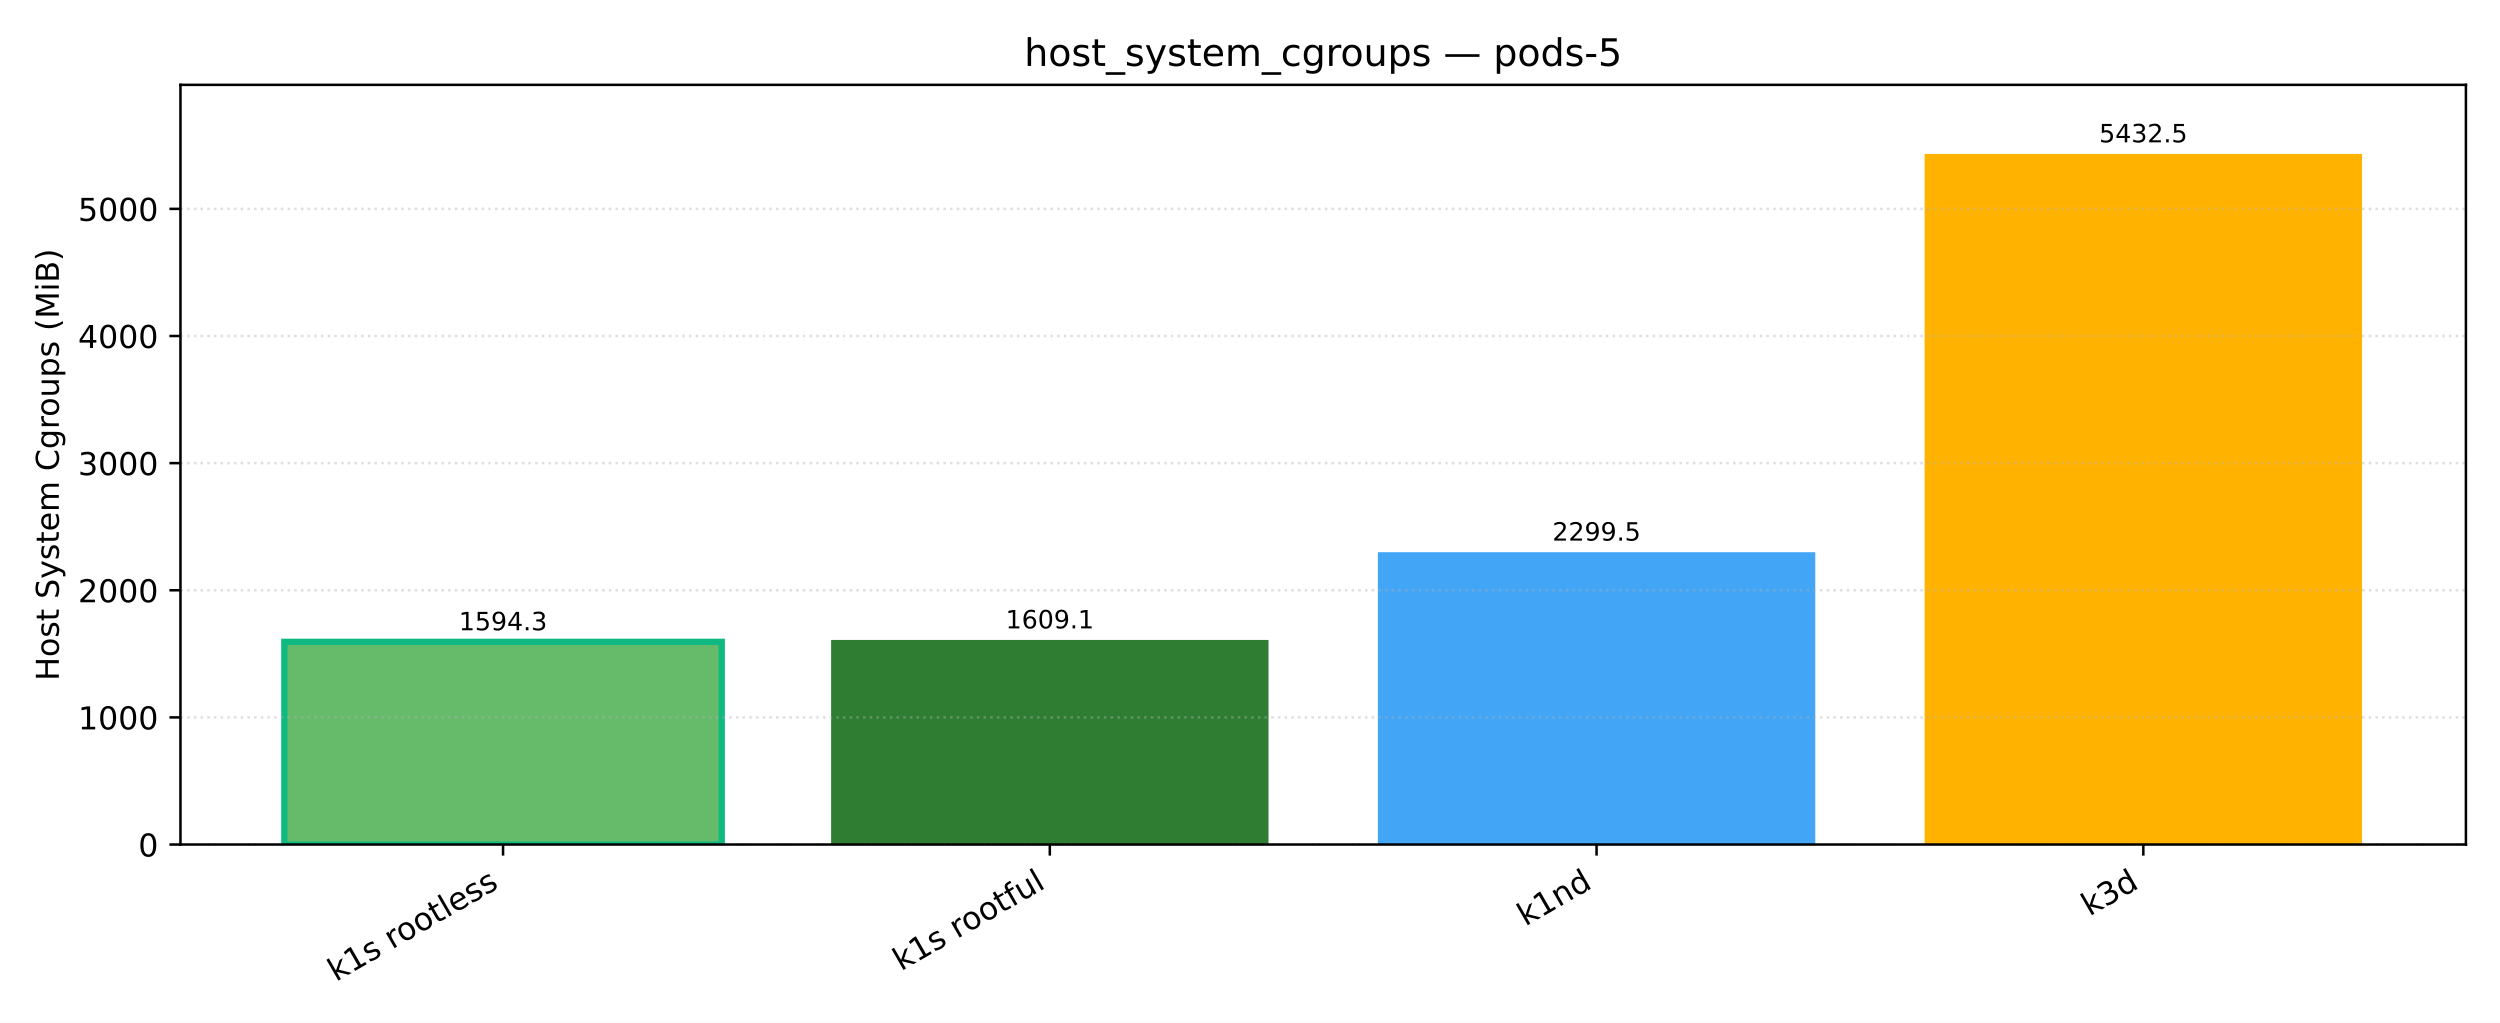
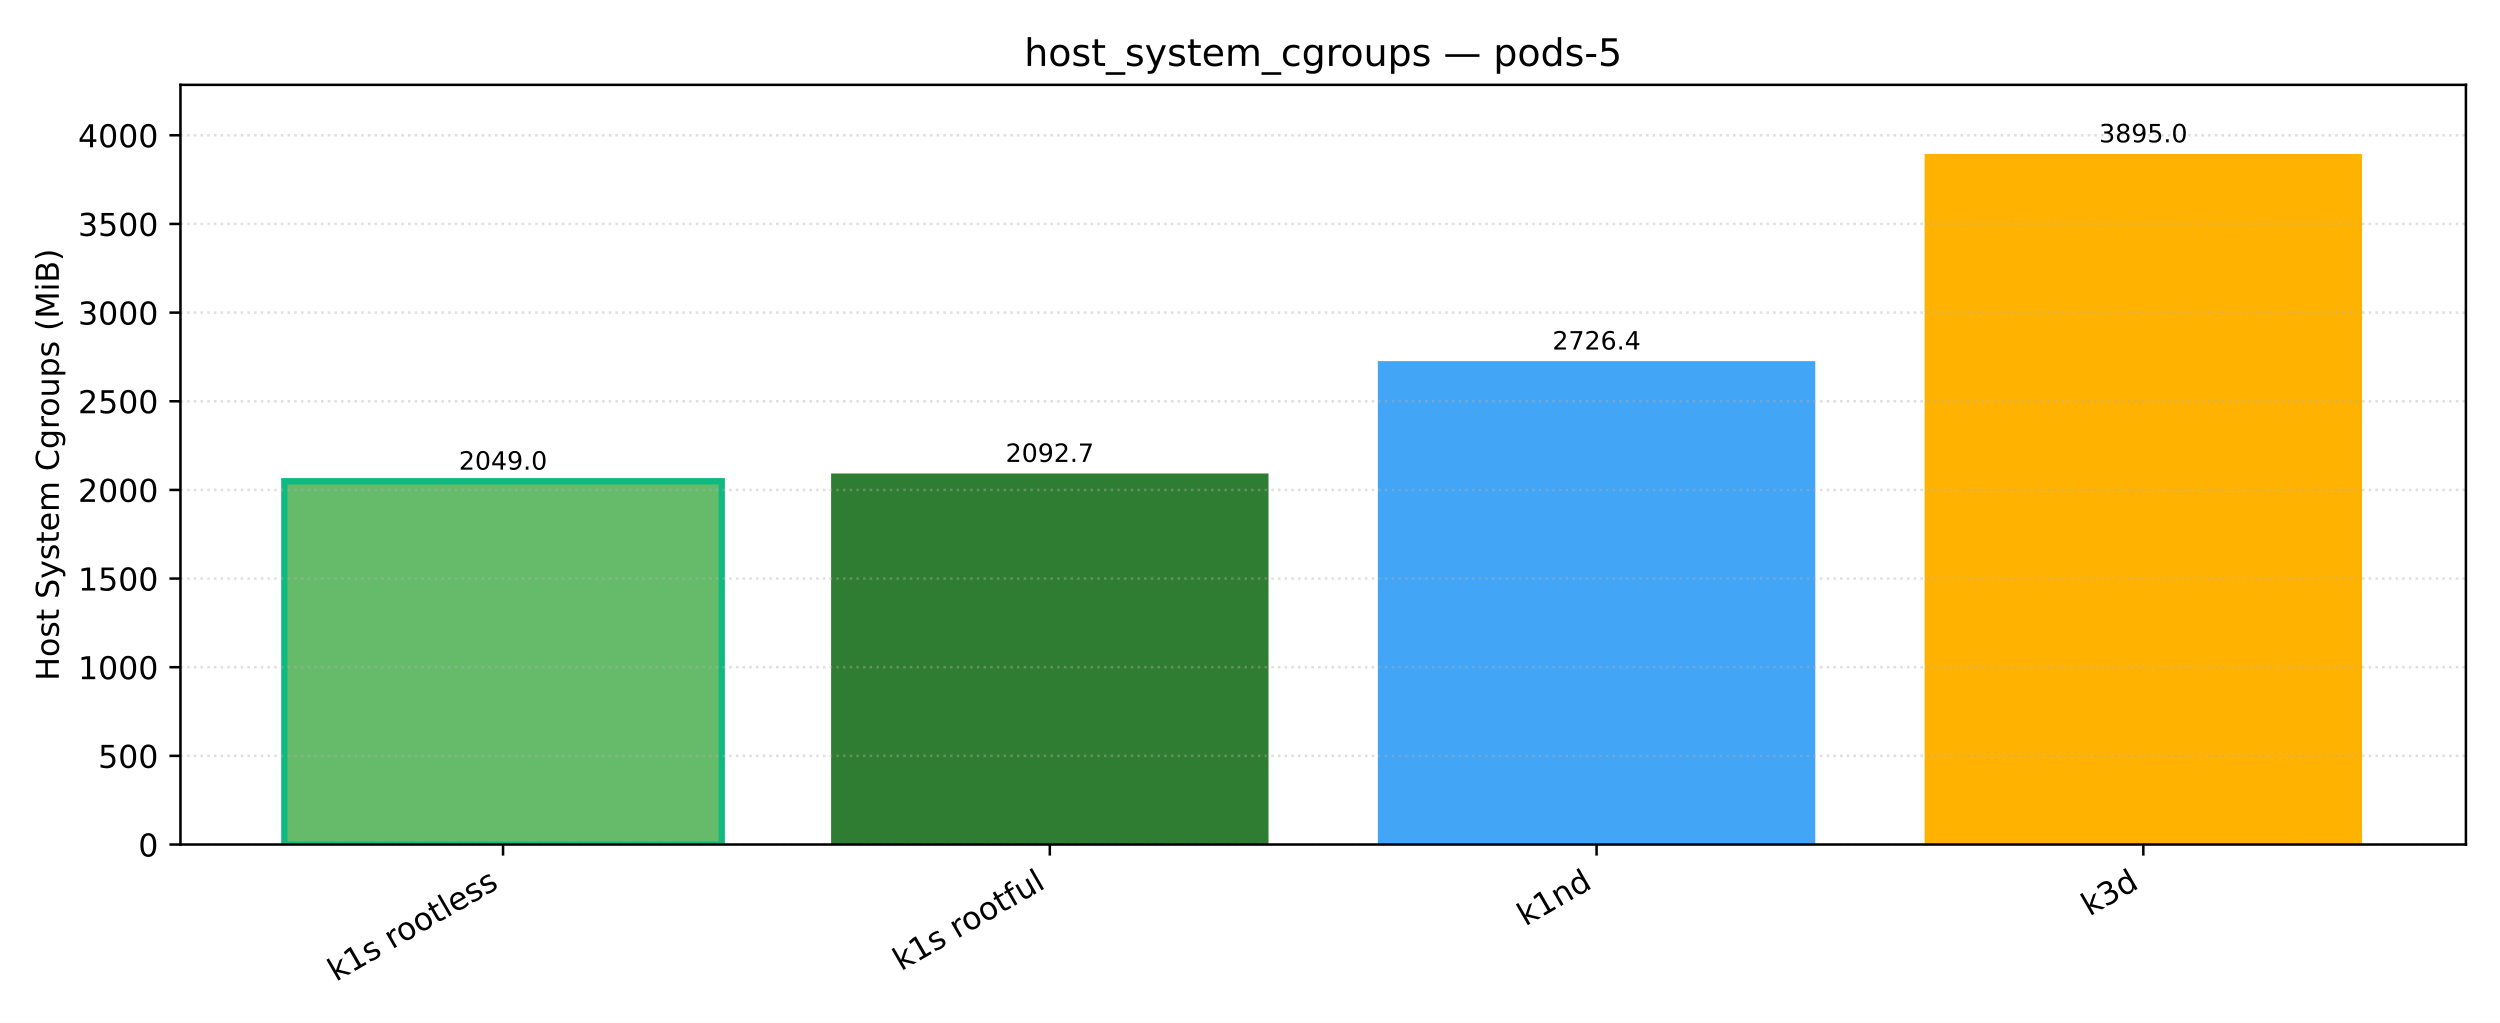
<svg xmlns="http://www.w3.org/2000/svg" xmlns:xlink="http://www.w3.org/1999/xlink" width="792pt" height="324pt" viewBox="0 0 792 324" version="1.1">
  <defs>
    <style type="text/css">*{stroke-linejoin: round; stroke-linecap: butt}</style>
  </defs>
  <g id="figure_1">
    <g id="patch_1">
      <path d="M 0 324  L 792 324  L 792 0  L 0 0  z " style="fill: #ffffff" />
    </g>
    <g id="axes_1">
      <g id="patch_2">
        <path d="M 57.17 267.545  L 781.2 267.545  L 781.2 26.88  L 57.17 26.88  z " style="fill: #ffffff" />
      </g>
      <g id="patch_3">
-         <path d="M 90.08 267.545  L 228.651 267.545  L 228.651 203.337  L 90.08 203.337  z " clip-path="url(#p62ecdbdef9)" style="fill: #66bb6a; stroke: #10b981; stroke-width: 2; stroke-linejoin: miter" />
+         <path d="M 90.08 267.545  L 228.651 267.545  L 228.651 152.45  L 90.08 152.45  z " clip-path="url(#p20b2f81094)" style="fill: #66bb6a; stroke: #10b981; stroke-width: 2; stroke-linejoin: miter" />
      </g>
      <g id="patch_4">
-         <path d="M 263.293 267.545  L 401.864 267.545  L 401.864 202.74  L 263.293 202.74  z " clip-path="url(#p62ecdbdef9)" style="fill: #2e7d32" />
+         <path d="M 263.293 267.545  L 401.864 267.545  L 401.864 149.998  L 263.293 149.998  z " clip-path="url(#p20b2f81094)" style="fill: #2e7d32" />
      </g>
      <g id="patch_5">
-         <path d="M 436.506 267.545  L 575.077 267.545  L 575.077 174.935  L 436.506 174.935  z " clip-path="url(#p62ecdbdef9)" style="fill: #42a5f5" />
+         <path d="M 436.506 267.545  L 575.077 267.545  L 575.077 114.399  L 436.506 114.399  z " clip-path="url(#p20b2f81094)" style="fill: #42a5f5" />
      </g>
      <g id="patch_6">
-         <path d="M 609.719 267.545  L 748.29 267.545  L 748.29 48.759  L 609.719 48.759  z " clip-path="url(#p62ecdbdef9)" style="fill: #ffb300" />
+         <path d="M 609.719 267.545  L 748.29 267.545  L 748.29 48.759  L 609.719 48.759  z " clip-path="url(#p20b2f81094)" style="fill: #ffb300" />
      </g>
      <g id="matplotlib.axis_1">
        <g id="xtick_1">
          <g id="line2d_1">
            <defs>
-               <path id="mfb79b2eb2f" d="M 0 0  L 0 3.5  " style="stroke: #000000; stroke-width: 0.8" />
+               <path id="m1b33efdaca" d="M 0 0  L 0 3.5  " style="stroke: #000000; stroke-width: 0.8" />
            </defs>
            <g>
-               <use xlink:href="#mfb79b2eb2f" x="159.366" y="267.545" style="stroke: #000000; stroke-width: 0.8" />
+               <use xlink:href="#m1b33efdaca" x="159.366" y="267.545" style="stroke: #000000; stroke-width: 0.8" />
            </g>
          </g>
          <g id="text_1">
            <g transform="translate(106.4211 311.0931) rotate(-30) scale(0.1 -0.1)">
              <defs>
                <path id="DejaVuSans-6b" d="M 581 4863  L 1159 4863  L 1159 1991  L 2875 3500  L 3609 3500  L 1753 1863  L 3688 0  L 2938 0  L 1159 1709  L 1159 0  L 581 0  L 581 4863  z " transform="scale(0.015625)" />
                <path id="DejaVuSans-31" d="M 794 531  L 1825 531  L 1825 4091  L 703 3866  L 703 4441  L 1819 4666  L 2450 4666  L 2450 531  L 3481 531  L 3481 0  L 794 0  L 794 531  z " transform="scale(0.015625)" />
                <path id="DejaVuSans-73" d="M 2834 3397  L 2834 2853  Q 2591 2978 2328 3040  Q 2066 3103 1784 3103  Q 1356 3103 1142 2972  Q 928 2841 928 2578  Q 928 2378 1081 2264  Q 1234 2150 1697 2047  L 1894 2003  Q 2506 1872 2764 1633  Q 3022 1394 3022 966  Q 3022 478 2636 193  Q 2250 -91 1575 -91  Q 1294 -91 989 -36  Q 684 19 347 128  L 347 722  Q 666 556 975 473  Q 1284 391 1588 391  Q 1994 391 2212 530  Q 2431 669 2431 922  Q 2431 1156 2273 1281  Q 2116 1406 1581 1522  L 1381 1569  Q 847 1681 609 1914  Q 372 2147 372 2553  Q 372 3047 722 3315  Q 1072 3584 1716 3584  Q 2034 3584 2315 3537  Q 2597 3491 2834 3397  z " transform="scale(0.015625)" />
                <path id="DejaVuSans-20" transform="scale(0.015625)" />
                <path id="DejaVuSans-72" d="M 2631 2963  Q 2534 3019 2420 3045  Q 2306 3072 2169 3072  Q 1681 3072 1420 2755  Q 1159 2438 1159 1844  L 1159 0  L 581 0  L 581 3500  L 1159 3500  L 1159 2956  Q 1341 3275 1631 3429  Q 1922 3584 2338 3584  Q 2397 3584 2469 3576  Q 2541 3569 2628 3553  L 2631 2963  z " transform="scale(0.015625)" />
                <path id="DejaVuSans-6f" d="M 1959 3097  Q 1497 3097 1228 2736  Q 959 2375 959 1747  Q 959 1119 1226 758  Q 1494 397 1959 397  Q 2419 397 2687 759  Q 2956 1122 2956 1747  Q 2956 2369 2687 2733  Q 2419 3097 1959 3097  z M 1959 3584  Q 2709 3584 3137 3096  Q 3566 2609 3566 1747  Q 3566 888 3137 398  Q 2709 -91 1959 -91  Q 1206 -91 779 398  Q 353 888 353 1747  Q 353 2609 779 3096  Q 1206 3584 1959 3584  z " transform="scale(0.015625)" />
                <path id="DejaVuSans-74" d="M 1172 4494  L 1172 3500  L 2356 3500  L 2356 3053  L 1172 3053  L 1172 1153  Q 1172 725 1289 603  Q 1406 481 1766 481  L 2356 481  L 2356 0  L 1766 0  Q 1100 0 847 248  Q 594 497 594 1153  L 594 3053  L 172 3053  L 172 3500  L 594 3500  L 594 4494  L 1172 4494  z " transform="scale(0.015625)" />
                <path id="DejaVuSans-6c" d="M 603 4863  L 1178 4863  L 1178 0  L 603 0  L 603 4863  z " transform="scale(0.015625)" />
                <path id="DejaVuSans-65" d="M 3597 1894  L 3597 1613  L 953 1613  Q 991 1019 1311 708  Q 1631 397 2203 397  Q 2534 397 2845 478  Q 3156 559 3463 722  L 3463 178  Q 3153 47 2828 -22  Q 2503 -91 2169 -91  Q 1331 -91 842 396  Q 353 884 353 1716  Q 353 2575 817 3079  Q 1281 3584 2069 3584  Q 2775 3584 3186 3129  Q 3597 2675 3597 1894  z M 3022 2063  Q 3016 2534 2758 2815  Q 2500 3097 2075 3097  Q 1594 3097 1305 2825  Q 1016 2553 972 2059  L 3022 2063  z " transform="scale(0.015625)" />
              </defs>
              <use xlink:href="#DejaVuSans-6b" />
              <use xlink:href="#DejaVuSans-31" transform="translate(57.91016 0)" />
              <use xlink:href="#DejaVuSans-73" transform="translate(121.5332 0)" />
              <use xlink:href="#DejaVuSans-20" transform="translate(173.6328 0)" />
              <use xlink:href="#DejaVuSans-72" transform="translate(205.4199 0)" />
              <use xlink:href="#DejaVuSans-6f" transform="translate(244.2832 0)" />
              <use xlink:href="#DejaVuSans-6f" transform="translate(305.4648 0)" />
              <use xlink:href="#DejaVuSans-74" transform="translate(366.6465 0)" />
              <use xlink:href="#DejaVuSans-6c" transform="translate(405.8555 0)" />
              <use xlink:href="#DejaVuSans-65" transform="translate(433.6387 0)" />
              <use xlink:href="#DejaVuSans-73" transform="translate(495.1621 0)" />
              <use xlink:href="#DejaVuSans-73" transform="translate(547.2617 0)" />
            </g>
          </g>
        </g>
        <g id="xtick_2">
          <g id="line2d_2">
            <g>
-               <use xlink:href="#mfb79b2eb2f" x="332.579" y="267.545" style="stroke: #000000; stroke-width: 0.8" />
+               <use xlink:href="#m1b33efdaca" x="332.579" y="267.545" style="stroke: #000000; stroke-width: 0.8" />
            </g>
          </g>
          <g id="text_2">
            <g transform="translate(285.4486 307.7361) rotate(-30) scale(0.1 -0.1)">
              <defs>
                <path id="DejaVuSans-66" d="M 2375 4863  L 2375 4384  L 1825 4384  Q 1516 4384 1395 4259  Q 1275 4134 1275 3809  L 1275 3500  L 2222 3500  L 2222 3053  L 1275 3053  L 1275 0  L 697 0  L 697 3053  L 147 3053  L 147 3500  L 697 3500  L 697 3744  Q 697 4328 969 4595  Q 1241 4863 1831 4863  L 2375 4863  z " transform="scale(0.015625)" />
                <path id="DejaVuSans-75" d="M 544 1381  L 544 3500  L 1119 3500  L 1119 1403  Q 1119 906 1312 657  Q 1506 409 1894 409  Q 2359 409 2629 706  Q 2900 1003 2900 1516  L 2900 3500  L 3475 3500  L 3475 0  L 2900 0  L 2900 538  Q 2691 219 2414 64  Q 2138 -91 1772 -91  Q 1169 -91 856 284  Q 544 659 544 1381  z M 1991 3584  L 1991 3584  z " transform="scale(0.015625)" />
              </defs>
              <use xlink:href="#DejaVuSans-6b" />
              <use xlink:href="#DejaVuSans-31" transform="translate(57.91016 0)" />
              <use xlink:href="#DejaVuSans-73" transform="translate(121.5332 0)" />
              <use xlink:href="#DejaVuSans-20" transform="translate(173.6328 0)" />
              <use xlink:href="#DejaVuSans-72" transform="translate(205.4199 0)" />
              <use xlink:href="#DejaVuSans-6f" transform="translate(244.2832 0)" />
              <use xlink:href="#DejaVuSans-6f" transform="translate(305.4648 0)" />
              <use xlink:href="#DejaVuSans-74" transform="translate(366.6465 0)" />
              <use xlink:href="#DejaVuSans-66" transform="translate(405.8555 0)" />
              <use xlink:href="#DejaVuSans-75" transform="translate(441.0605 0)" />
              <use xlink:href="#DejaVuSans-6c" transform="translate(504.4395 0)" />
            </g>
          </g>
        </g>
        <g id="xtick_3">
          <g id="line2d_3">
            <g>
-               <use xlink:href="#mfb79b2eb2f" x="505.791" y="267.545" style="stroke: #000000; stroke-width: 0.8" />
+               <use xlink:href="#m1b33efdaca" x="505.791" y="267.545" style="stroke: #000000; stroke-width: 0.8" />
            </g>
          </g>
          <g id="text_3">
            <g transform="translate(483.2404 293.5454) rotate(-30) scale(0.1 -0.1)">
              <defs>
                <path id="DejaVuSans-6e" d="M 3513 2113  L 3513 0  L 2938 0  L 2938 2094  Q 2938 2591 2744 2837  Q 2550 3084 2163 3084  Q 1697 3084 1428 2787  Q 1159 2491 1159 1978  L 1159 0  L 581 0  L 581 3500  L 1159 3500  L 1159 2956  Q 1366 3272 1645 3428  Q 1925 3584 2291 3584  Q 2894 3584 3203 3211  Q 3513 2838 3513 2113  z " transform="scale(0.015625)" />
                <path id="DejaVuSans-64" d="M 2906 2969  L 2906 4863  L 3481 4863  L 3481 0  L 2906 0  L 2906 525  Q 2725 213 2448 61  Q 2172 -91 1784 -91  Q 1150 -91 751 415  Q 353 922 353 1747  Q 353 2572 751 3078  Q 1150 3584 1784 3584  Q 2172 3584 2448 3432  Q 2725 3281 2906 2969  z M 947 1747  Q 947 1113 1208 752  Q 1469 391 1925 391  Q 2381 391 2643 752  Q 2906 1113 2906 1747  Q 2906 2381 2643 2742  Q 2381 3103 1925 3103  Q 1469 3103 1208 2742  Q 947 2381 947 1747  z " transform="scale(0.015625)" />
              </defs>
              <use xlink:href="#DejaVuSans-6b" />
              <use xlink:href="#DejaVuSans-31" transform="translate(57.91016 0)" />
              <use xlink:href="#DejaVuSans-6e" transform="translate(121.5332 0)" />
              <use xlink:href="#DejaVuSans-64" transform="translate(184.9121 0)" />
            </g>
          </g>
        </g>
        <g id="xtick_4">
          <g id="line2d_4">
            <g>
-               <use xlink:href="#mfb79b2eb2f" x="679.004" y="267.545" style="stroke: #000000; stroke-width: 0.8" />
+               <use xlink:href="#m1b33efdaca" x="679.004" y="267.545" style="stroke: #000000; stroke-width: 0.8" />
            </g>
          </g>
          <g id="text_4">
            <g transform="translate(661.9417 290.3767) rotate(-30) scale(0.1 -0.1)">
              <defs>
                <path id="DejaVuSans-33" d="M 2597 2516  Q 3050 2419 3304 2112  Q 3559 1806 3559 1356  Q 3559 666 3084 287  Q 2609 -91 1734 -91  Q 1441 -91 1130 -33  Q 819 25 488 141  L 488 750  Q 750 597 1062 519  Q 1375 441 1716 441  Q 2309 441 2620 675  Q 2931 909 2931 1356  Q 2931 1769 2642 2001  Q 2353 2234 1838 2234  L 1294 2234  L 1294 2753  L 1863 2753  Q 2328 2753 2575 2939  Q 2822 3125 2822 3475  Q 2822 3834 2567 4026  Q 2313 4219 1838 4219  Q 1578 4219 1281 4162  Q 984 4106 628 3988  L 628 4550  Q 988 4650 1302 4700  Q 1616 4750 1894 4750  Q 2613 4750 3031 4423  Q 3450 4097 3450 3541  Q 3450 3153 3228 2886  Q 3006 2619 2597 2516  z " transform="scale(0.015625)" />
              </defs>
              <use xlink:href="#DejaVuSans-6b" />
              <use xlink:href="#DejaVuSans-33" transform="translate(57.91016 0)" />
              <use xlink:href="#DejaVuSans-64" transform="translate(121.5332 0)" />
            </g>
          </g>
        </g>
      </g>
      <g id="matplotlib.axis_2">
        <g id="ytick_1">
          <g id="line2d_5">
-             <path d="M 57.17 267.545  L 781.2 267.545  " clip-path="url(#p62ecdbdef9)" style="fill: none; stroke-dasharray: 0.8,1.32; stroke-dashoffset: 0; stroke: #b0b0b0; stroke-opacity: 0.4; stroke-width: 0.8" />
+             <path d="M 57.17 267.545  L 781.2 267.545  " clip-path="url(#p20b2f81094)" style="fill: none; stroke-dasharray: 0.8,1.32; stroke-dashoffset: 0; stroke: #b0b0b0; stroke-opacity: 0.4; stroke-width: 0.8" />
          </g>
          <g id="line2d_6">
            <defs>
-               <path id="m68a02547cc" d="M 0 0  L -3.5 0  " style="stroke: #000000; stroke-width: 0.8" />
+               <path id="m6d29395d2a" d="M 0 0  L -3.5 0  " style="stroke: #000000; stroke-width: 0.8" />
            </defs>
            <g>
-               <use xlink:href="#m68a02547cc" x="57.17" y="267.545" style="stroke: #000000; stroke-width: 0.8" />
+               <use xlink:href="#m6d29395d2a" x="57.17" y="267.545" style="stroke: #000000; stroke-width: 0.8" />
            </g>
          </g>
          <g id="text_5">
            <g transform="translate(43.8075 271.3447) scale(0.1 -0.1)">
              <defs>
                <path id="DejaVuSans-30" d="M 2034 4250  Q 1547 4250 1301 3770  Q 1056 3291 1056 2328  Q 1056 1369 1301 889  Q 1547 409 2034 409  Q 2525 409 2770 889  Q 3016 1369 3016 2328  Q 3016 3291 2770 3770  Q 2525 4250 2034 4250  z M 2034 4750  Q 2819 4750 3233 4129  Q 3647 3509 3647 2328  Q 3647 1150 3233 529  Q 2819 -91 2034 -91  Q 1250 -91 836 529  Q 422 1150 422 2328  Q 422 3509 836 4129  Q 1250 4750 2034 4750  z " transform="scale(0.015625)" />
              </defs>
              <use xlink:href="#DejaVuSans-30" />
            </g>
          </g>
        </g>
        <g id="ytick_2">
          <g id="line2d_7">
-             <path d="M 57.17 227.272  L 781.2 227.272  " clip-path="url(#p62ecdbdef9)" style="fill: none; stroke-dasharray: 0.8,1.32; stroke-dashoffset: 0; stroke: #b0b0b0; stroke-opacity: 0.4; stroke-width: 0.8" />
+             <path d="M 57.17 239.46  L 781.2 239.46  " clip-path="url(#p20b2f81094)" style="fill: none; stroke-dasharray: 0.8,1.32; stroke-dashoffset: 0; stroke: #b0b0b0; stroke-opacity: 0.4; stroke-width: 0.8" />
          </g>
          <g id="line2d_8">
            <g>
-               <use xlink:href="#m68a02547cc" x="57.17" y="227.272" style="stroke: #000000; stroke-width: 0.8" />
+               <use xlink:href="#m6d29395d2a" x="57.17" y="239.46" style="stroke: #000000; stroke-width: 0.8" />
            </g>
          </g>
          <g id="text_6">
-             <g transform="translate(24.72 231.0712) scale(0.1 -0.1)">
+             <g transform="translate(31.0825 243.2589) scale(0.1 -0.1)">
+               <defs>
+                 <path id="DejaVuSans-35" d="M 691 4666  L 3169 4666  L 3169 4134  L 1269 4134  L 1269 2991  Q 1406 3038 1543 3061  Q 1681 3084 1819 3084  Q 2600 3084 3056 2656  Q 3513 2228 3513 1497  Q 3513 744 3044 326  Q 2575 -91 1722 -91  Q 1428 -91 1123 -41  Q 819 9 494 109  L 494 744  Q 775 591 1075 516  Q 1375 441 1709 441  Q 2250 441 2565 725  Q 2881 1009 2881 1497  Q 2881 1984 2565 2268  Q 2250 2553 1709 2553  Q 1456 2553 1204 2497  Q 953 2441 691 2322  L 691 4666  z " transform="scale(0.015625)" />
+               </defs>
+               <use xlink:href="#DejaVuSans-35" />
+               <use xlink:href="#DejaVuSans-30" transform="translate(63.62305 0)" />
+               <use xlink:href="#DejaVuSans-30" transform="translate(127.2461 0)" />
+             </g>
+           </g>
+         </g>
+         <g id="ytick_3">
+           <g id="line2d_9">
+             <path d="M 57.17 211.374  L 781.2 211.374  " clip-path="url(#p20b2f81094)" style="fill: none; stroke-dasharray: 0.8,1.32; stroke-dashoffset: 0; stroke: #b0b0b0; stroke-opacity: 0.4; stroke-width: 0.8" />
+           </g>
+           <g id="line2d_10">
+             <g>
+               <use xlink:href="#m6d29395d2a" x="57.17" y="211.374" style="stroke: #000000; stroke-width: 0.8" />
+             </g>
+           </g>
+           <g id="text_7">
+             <g transform="translate(24.72 215.1732) scale(0.1 -0.1)">
              <use xlink:href="#DejaVuSans-31" />
              <use xlink:href="#DejaVuSans-30" transform="translate(63.62305 0)" />
              <use xlink:href="#DejaVuSans-30" transform="translate(127.2461 0)" />
              <use xlink:href="#DejaVuSans-30" transform="translate(190.8691 0)" />
            </g>
          </g>
        </g>
-         <g id="ytick_3">
-           <g id="line2d_9">
-             <path d="M 57.17 186.999  L 781.2 186.999  " clip-path="url(#p62ecdbdef9)" style="fill: none; stroke-dasharray: 0.8,1.32; stroke-dashoffset: 0; stroke: #b0b0b0; stroke-opacity: 0.4; stroke-width: 0.8" />
-           </g>
-           <g id="line2d_10">
-             <g>
-               <use xlink:href="#m68a02547cc" x="57.17" y="186.999" style="stroke: #000000; stroke-width: 0.8" />
-             </g>
-           </g>
-           <g id="text_7">
-             <g transform="translate(24.72 190.7978) scale(0.1 -0.1)">
+         <g id="ytick_4">
+           <g id="line2d_11">
+             <path d="M 57.17 183.288  L 781.2 183.288  " clip-path="url(#p20b2f81094)" style="fill: none; stroke-dasharray: 0.8,1.32; stroke-dashoffset: 0; stroke: #b0b0b0; stroke-opacity: 0.4; stroke-width: 0.8" />
+           </g>
+           <g id="line2d_12">
+             <g>
+               <use xlink:href="#m6d29395d2a" x="57.17" y="183.288" style="stroke: #000000; stroke-width: 0.8" />
+             </g>
+           </g>
+           <g id="text_8">
+             <g transform="translate(24.72 187.0874) scale(0.1 -0.1)">
+               <use xlink:href="#DejaVuSans-31" />
+               <use xlink:href="#DejaVuSans-35" transform="translate(63.62305 0)" />
+               <use xlink:href="#DejaVuSans-30" transform="translate(127.2461 0)" />
+               <use xlink:href="#DejaVuSans-30" transform="translate(190.8691 0)" />
+             </g>
+           </g>
+         </g>
+         <g id="ytick_5">
+           <g id="line2d_13">
+             <path d="M 57.17 155.202  L 781.2 155.202  " clip-path="url(#p20b2f81094)" style="fill: none; stroke-dasharray: 0.8,1.32; stroke-dashoffset: 0; stroke: #b0b0b0; stroke-opacity: 0.4; stroke-width: 0.8" />
+           </g>
+           <g id="line2d_14">
+             <g>
+               <use xlink:href="#m6d29395d2a" x="57.17" y="155.202" style="stroke: #000000; stroke-width: 0.8" />
+             </g>
+           </g>
+           <g id="text_9">
+             <g transform="translate(24.72 159.0016) scale(0.1 -0.1)">
              <defs>
                <path id="DejaVuSans-32" d="M 1228 531  L 3431 531  L 3431 0  L 469 0  L 469 531  Q 828 903 1448 1529  Q 2069 2156 2228 2338  Q 2531 2678 2651 2914  Q 2772 3150 2772 3378  Q 2772 3750 2511 3984  Q 2250 4219 1831 4219  Q 1534 4219 1204 4116  Q 875 4013 500 3803  L 500 4441  Q 881 4594 1212 4672  Q 1544 4750 1819 4750  Q 2544 4750 2975 4387  Q 3406 4025 3406 3419  Q 3406 3131 3298 2873  Q 3191 2616 2906 2266  Q 2828 2175 2409 1742  Q 1991 1309 1228 531  z " transform="scale(0.015625)" />
              </defs>
              <use xlink:href="#DejaVuSans-32" />
              <use xlink:href="#DejaVuSans-30" transform="translate(63.62305 0)" />
              <use xlink:href="#DejaVuSans-30" transform="translate(127.2461 0)" />
              <use xlink:href="#DejaVuSans-30" transform="translate(190.8691 0)" />
            </g>
          </g>
        </g>
-         <g id="ytick_4">
-           <g id="line2d_11">
-             <path d="M 57.17 146.725  L 781.2 146.725  " clip-path="url(#p62ecdbdef9)" style="fill: none; stroke-dasharray: 0.8,1.32; stroke-dashoffset: 0; stroke: #b0b0b0; stroke-opacity: 0.4; stroke-width: 0.8" />
-           </g>
-           <g id="line2d_12">
-             <g>
-               <use xlink:href="#m68a02547cc" x="57.17" y="146.725" style="stroke: #000000; stroke-width: 0.8" />
-             </g>
-           </g>
-           <g id="text_8">
-             <g transform="translate(24.72 150.5243) scale(0.1 -0.1)">
+         <g id="ytick_6">
+           <g id="line2d_15">
+             <path d="M 57.17 127.117  L 781.2 127.117  " clip-path="url(#p20b2f81094)" style="fill: none; stroke-dasharray: 0.8,1.32; stroke-dashoffset: 0; stroke: #b0b0b0; stroke-opacity: 0.4; stroke-width: 0.8" />
+           </g>
+           <g id="line2d_16">
+             <g>
+               <use xlink:href="#m6d29395d2a" x="57.17" y="127.117" style="stroke: #000000; stroke-width: 0.8" />
+             </g>
+           </g>
+           <g id="text_10">
+             <g transform="translate(24.72 130.9159) scale(0.1 -0.1)">
+               <use xlink:href="#DejaVuSans-32" />
+               <use xlink:href="#DejaVuSans-35" transform="translate(63.62305 0)" />
+               <use xlink:href="#DejaVuSans-30" transform="translate(127.2461 0)" />
+               <use xlink:href="#DejaVuSans-30" transform="translate(190.8691 0)" />
+             </g>
+           </g>
+         </g>
+         <g id="ytick_7">
+           <g id="line2d_17">
+             <path d="M 57.17 99.031  L 781.2 99.031  " clip-path="url(#p20b2f81094)" style="fill: none; stroke-dasharray: 0.8,1.32; stroke-dashoffset: 0; stroke: #b0b0b0; stroke-opacity: 0.4; stroke-width: 0.8" />
+           </g>
+           <g id="line2d_18">
+             <g>
+               <use xlink:href="#m6d29395d2a" x="57.17" y="99.031" style="stroke: #000000; stroke-width: 0.8" />
+             </g>
+           </g>
+           <g id="text_11">
+             <g transform="translate(24.72 102.8301) scale(0.1 -0.1)">
              <use xlink:href="#DejaVuSans-33" />
              <use xlink:href="#DejaVuSans-30" transform="translate(63.62305 0)" />
              <use xlink:href="#DejaVuSans-30" transform="translate(127.2461 0)" />
              <use xlink:href="#DejaVuSans-30" transform="translate(190.8691 0)" />
            </g>
          </g>
        </g>
-         <g id="ytick_5">
-           <g id="line2d_13">
-             <path d="M 57.17 106.452  L 781.2 106.452  " clip-path="url(#p62ecdbdef9)" style="fill: none; stroke-dasharray: 0.8,1.32; stroke-dashoffset: 0; stroke: #b0b0b0; stroke-opacity: 0.4; stroke-width: 0.8" />
-           </g>
-           <g id="line2d_14">
-             <g>
-               <use xlink:href="#m68a02547cc" x="57.17" y="106.452" style="stroke: #000000; stroke-width: 0.8" />
-             </g>
-           </g>
-           <g id="text_9">
-             <g transform="translate(24.72 110.2509) scale(0.1 -0.1)">
+         <g id="ytick_8">
+           <g id="line2d_19">
+             <path d="M 57.17 70.945  L 781.2 70.945  " clip-path="url(#p20b2f81094)" style="fill: none; stroke-dasharray: 0.8,1.32; stroke-dashoffset: 0; stroke: #b0b0b0; stroke-opacity: 0.4; stroke-width: 0.8" />
+           </g>
+           <g id="line2d_20">
+             <g>
+               <use xlink:href="#m6d29395d2a" x="57.17" y="70.945" style="stroke: #000000; stroke-width: 0.8" />
+             </g>
+           </g>
+           <g id="text_12">
+             <g transform="translate(24.72 74.74433) scale(0.1 -0.1)">
+               <use xlink:href="#DejaVuSans-33" />
+               <use xlink:href="#DejaVuSans-35" transform="translate(63.62305 0)" />
+               <use xlink:href="#DejaVuSans-30" transform="translate(127.2461 0)" />
+               <use xlink:href="#DejaVuSans-30" transform="translate(190.8691 0)" />
+             </g>
+           </g>
+         </g>
+         <g id="ytick_9">
+           <g id="line2d_21">
+             <path d="M 57.17 42.859  L 781.2 42.859  " clip-path="url(#p20b2f81094)" style="fill: none; stroke-dasharray: 0.8,1.32; stroke-dashoffset: 0; stroke: #b0b0b0; stroke-opacity: 0.4; stroke-width: 0.8" />
+           </g>
+           <g id="line2d_22">
+             <g>
+               <use xlink:href="#m6d29395d2a" x="57.17" y="42.859" style="stroke: #000000; stroke-width: 0.8" />
+             </g>
+           </g>
+           <g id="text_13">
+             <g transform="translate(24.72 46.65857) scale(0.1 -0.1)">
              <defs>
                <path id="DejaVuSans-34" d="M 2419 4116  L 825 1625  L 2419 1625  L 2419 4116  z M 2253 4666  L 3047 4666  L 3047 1625  L 3713 1625  L 3713 1100  L 3047 1100  L 3047 0  L 2419 0  L 2419 1100  L 313 1100  L 313 1709  L 2253 4666  z " transform="scale(0.015625)" />
              </defs>
              <use xlink:href="#DejaVuSans-34" />
              <use xlink:href="#DejaVuSans-30" transform="translate(63.62305 0)" />
              <use xlink:href="#DejaVuSans-30" transform="translate(127.2461 0)" />
              <use xlink:href="#DejaVuSans-30" transform="translate(190.8691 0)" />
            </g>
          </g>
        </g>
-         <g id="ytick_6">
-           <g id="line2d_15">
-             <path d="M 57.17 66.178  L 781.2 66.178  " clip-path="url(#p62ecdbdef9)" style="fill: none; stroke-dasharray: 0.8,1.32; stroke-dashoffset: 0; stroke: #b0b0b0; stroke-opacity: 0.4; stroke-width: 0.8" />
-           </g>
-           <g id="line2d_16">
-             <g>
-               <use xlink:href="#m68a02547cc" x="57.17" y="66.178" style="stroke: #000000; stroke-width: 0.8" />
-             </g>
-           </g>
-           <g id="text_10">
-             <g transform="translate(24.72 69.97742) scale(0.1 -0.1)">
-               <defs>
-                 <path id="DejaVuSans-35" d="M 691 4666  L 3169 4666  L 3169 4134  L 1269 4134  L 1269 2991  Q 1406 3038 1543 3061  Q 1681 3084 1819 3084  Q 2600 3084 3056 2656  Q 3513 2228 3513 1497  Q 3513 744 3044 326  Q 2575 -91 1722 -91  Q 1428 -91 1123 -41  Q 819 9 494 109  L 494 744  Q 775 591 1075 516  Q 1375 441 1709 441  Q 2250 441 2565 725  Q 2881 1009 2881 1497  Q 2881 1984 2565 2268  Q 2250 2553 1709 2553  Q 1456 2553 1204 2497  Q 953 2441 691 2322  L 691 4666  z " transform="scale(0.015625)" />
-               </defs>
-               <use xlink:href="#DejaVuSans-35" />
-               <use xlink:href="#DejaVuSans-30" transform="translate(63.62305 0)" />
-               <use xlink:href="#DejaVuSans-30" transform="translate(127.2461 0)" />
-               <use xlink:href="#DejaVuSans-30" transform="translate(190.8691 0)" />
-             </g>
-           </g>
-         </g>
-         <g id="text_11">
+         <g id="text_14">
          <g transform="translate(18.64031 215.6604) rotate(-90) scale(0.1 -0.1)">
            <defs>
              <path id="DejaVuSans-48" d="M 628 4666  L 1259 4666  L 1259 2753  L 3553 2753  L 3553 4666  L 4184 4666  L 4184 0  L 3553 0  L 3553 2222  L 1259 2222  L 1259 0  L 628 0  L 628 4666  z " transform="scale(0.015625)" />
              <path id="DejaVuSans-53" d="M 3425 4513  L 3425 3897  Q 3066 4069 2747 4153  Q 2428 4238 2131 4238  Q 1616 4238 1336 4038  Q 1056 3838 1056 3469  Q 1056 3159 1242 3001  Q 1428 2844 1947 2747  L 2328 2669  Q 3034 2534 3370 2195  Q 3706 1856 3706 1288  Q 3706 609 3251 259  Q 2797 -91 1919 -91  Q 1588 -91 1214 -16  Q 841 59 441 206  L 441 856  Q 825 641 1194 531  Q 1563 422 1919 422  Q 2459 422 2753 634  Q 3047 847 3047 1241  Q 3047 1584 2836 1778  Q 2625 1972 2144 2069  L 1759 2144  Q 1053 2284 737 2584  Q 422 2884 422 3419  Q 422 4038 858 4394  Q 1294 4750 2059 4750  Q 2388 4750 2728 4690  Q 3069 4631 3425 4513  z " transform="scale(0.015625)" />
              <path id="DejaVuSans-79" d="M 2059 -325  Q 1816 -950 1584 -1140  Q 1353 -1331 966 -1331  L 506 -1331  L 506 -850  L 844 -850  Q 1081 -850 1212 -737  Q 1344 -625 1503 -206  L 1606 56  L 191 3500  L 800 3500  L 1894 763  L 2988 3500  L 3597 3500  L 2059 -325  z " transform="scale(0.015625)" />
              <path id="DejaVuSans-6d" d="M 3328 2828  Q 3544 3216 3844 3400  Q 4144 3584 4550 3584  Q 5097 3584 5394 3201  Q 5691 2819 5691 2113  L 5691 0  L 5113 0  L 5113 2094  Q 5113 2597 4934 2840  Q 4756 3084 4391 3084  Q 3944 3084 3684 2787  Q 3425 2491 3425 1978  L 3425 0  L 2847 0  L 2847 2094  Q 2847 2600 2669 2842  Q 2491 3084 2119 3084  Q 1678 3084 1418 2786  Q 1159 2488 1159 1978  L 1159 0  L 581 0  L 581 3500  L 1159 3500  L 1159 2956  Q 1356 3278 1631 3431  Q 1906 3584 2284 3584  Q 2666 3584 2933 3390  Q 3200 3197 3328 2828  z " transform="scale(0.015625)" />
              <path id="DejaVuSans-43" d="M 4122 4306  L 4122 3641  Q 3803 3938 3442 4084  Q 3081 4231 2675 4231  Q 1875 4231 1450 3742  Q 1025 3253 1025 2328  Q 1025 1406 1450 917  Q 1875 428 2675 428  Q 3081 428 3442 575  Q 3803 722 4122 1019  L 4122 359  Q 3791 134 3420 21  Q 3050 -91 2638 -91  Q 1578 -91 968 557  Q 359 1206 359 2328  Q 359 3453 968 4101  Q 1578 4750 2638 4750  Q 3056 4750 3426 4639  Q 3797 4528 4122 4306  z " transform="scale(0.015625)" />
              <path id="DejaVuSans-67" d="M 2906 1791  Q 2906 2416 2648 2759  Q 2391 3103 1925 3103  Q 1463 3103 1205 2759  Q 947 2416 947 1791  Q 947 1169 1205 825  Q 1463 481 1925 481  Q 2391 481 2648 825  Q 2906 1169 2906 1791  z M 3481 434  Q 3481 -459 3084 -895  Q 2688 -1331 1869 -1331  Q 1566 -1331 1297 -1286  Q 1028 -1241 775 -1147  L 775 -588  Q 1028 -725 1275 -790  Q 1522 -856 1778 -856  Q 2344 -856 2625 -561  Q 2906 -266 2906 331  L 2906 616  Q 2728 306 2450 153  Q 2172 0 1784 0  Q 1141 0 747 490  Q 353 981 353 1791  Q 353 2603 747 3093  Q 1141 3584 1784 3584  Q 2172 3584 2450 3431  Q 2728 3278 2906 2969  L 2906 3500  L 3481 3500  L 3481 434  z " transform="scale(0.015625)" />
              <path id="DejaVuSans-70" d="M 1159 525  L 1159 -1331  L 581 -1331  L 581 3500  L 1159 3500  L 1159 2969  Q 1341 3281 1617 3432  Q 1894 3584 2278 3584  Q 2916 3584 3314 3078  Q 3713 2572 3713 1747  Q 3713 922 3314 415  Q 2916 -91 2278 -91  Q 1894 -91 1617 61  Q 1341 213 1159 525  z M 3116 1747  Q 3116 2381 2855 2742  Q 2594 3103 2138 3103  Q 1681 3103 1420 2742  Q 1159 2381 1159 1747  Q 1159 1113 1420 752  Q 1681 391 2138 391  Q 2594 391 2855 752  Q 3116 1113 3116 1747  z " transform="scale(0.015625)" />
              <path id="DejaVuSans-28" d="M 1984 4856  Q 1566 4138 1362 3434  Q 1159 2731 1159 2009  Q 1159 1288 1364 580  Q 1569 -128 1984 -844  L 1484 -844  Q 1016 -109 783 600  Q 550 1309 550 2009  Q 550 2706 781 3412  Q 1013 4119 1484 4856  L 1984 4856  z " transform="scale(0.015625)" />
              <path id="DejaVuSans-4d" d="M 628 4666  L 1569 4666  L 2759 1491  L 3956 4666  L 4897 4666  L 4897 0  L 4281 0  L 4281 4097  L 3078 897  L 2444 897  L 1241 4097  L 1241 0  L 628 0  L 628 4666  z " transform="scale(0.015625)" />
              <path id="DejaVuSans-69" d="M 603 3500  L 1178 3500  L 1178 0  L 603 0  L 603 3500  z M 603 4863  L 1178 4863  L 1178 4134  L 603 4134  L 603 4863  z " transform="scale(0.015625)" />
              <path id="DejaVuSans-42" d="M 1259 2228  L 1259 519  L 2272 519  Q 2781 519 3026 730  Q 3272 941 3272 1375  Q 3272 1813 3026 2020  Q 2781 2228 2272 2228  L 1259 2228  z M 1259 4147  L 1259 2741  L 2194 2741  Q 2656 2741 2882 2914  Q 3109 3088 3109 3444  Q 3109 3797 2882 3972  Q 2656 4147 2194 4147  L 1259 4147  z M 628 4666  L 2241 4666  Q 2963 4666 3353 4366  Q 3744 4066 3744 3513  Q 3744 3084 3544 2831  Q 3344 2578 2956 2516  Q 3422 2416 3680 2098  Q 3938 1781 3938 1306  Q 3938 681 3513 340  Q 3088 0 2303 0  L 628 0  L 628 4666  z " transform="scale(0.015625)" />
              <path id="DejaVuSans-29" d="M 513 4856  L 1013 4856  Q 1481 4119 1714 3412  Q 1947 2706 1947 2009  Q 1947 1309 1714 600  Q 1481 -109 1013 -844  L 513 -844  Q 928 -128 1133 580  Q 1338 1288 1338 2009  Q 1338 2731 1133 3434  Q 928 4138 513 4856  z " transform="scale(0.015625)" />
            </defs>
            <use xlink:href="#DejaVuSans-48" />
            <use xlink:href="#DejaVuSans-6f" transform="translate(75.19531 0)" />
            <use xlink:href="#DejaVuSans-73" transform="translate(136.377 0)" />
            <use xlink:href="#DejaVuSans-74" transform="translate(188.4766 0)" />
            <use xlink:href="#DejaVuSans-20" transform="translate(227.6855 0)" />
            <use xlink:href="#DejaVuSans-53" transform="translate(259.4727 0)" />
            <use xlink:href="#DejaVuSans-79" transform="translate(322.9492 0)" />
            <use xlink:href="#DejaVuSans-73" transform="translate(382.1289 0)" />
            <use xlink:href="#DejaVuSans-74" transform="translate(434.2285 0)" />
            <use xlink:href="#DejaVuSans-65" transform="translate(473.4375 0)" />
            <use xlink:href="#DejaVuSans-6d" transform="translate(534.9609 0)" />
            <use xlink:href="#DejaVuSans-20" transform="translate(632.373 0)" />
            <use xlink:href="#DejaVuSans-43" transform="translate(664.1602 0)" />
            <use xlink:href="#DejaVuSans-67" transform="translate(733.9844 0)" />
            <use xlink:href="#DejaVuSans-72" transform="translate(797.4609 0)" />
            <use xlink:href="#DejaVuSans-6f" transform="translate(836.3242 0)" />
            <use xlink:href="#DejaVuSans-75" transform="translate(897.5059 0)" />
            <use xlink:href="#DejaVuSans-70" transform="translate(960.8848 0)" />
            <use xlink:href="#DejaVuSans-73" transform="translate(1024.361 0)" />
            <use xlink:href="#DejaVuSans-20" transform="translate(1076.461 0)" />
            <use xlink:href="#DejaVuSans-28" transform="translate(1108.248 0)" />
            <use xlink:href="#DejaVuSans-4d" transform="translate(1147.262 0)" />
            <use xlink:href="#DejaVuSans-69" transform="translate(1233.541 0)" />
            <use xlink:href="#DejaVuSans-42" transform="translate(1261.324 0)" />
            <use xlink:href="#DejaVuSans-29" transform="translate(1329.928 0)" />
          </g>
        </g>
      </g>
      <g id="patch_7">
        <path d="M 57.17 267.545  L 57.17 26.88  " style="fill: none; stroke: #000000; stroke-width: 0.8; stroke-linejoin: miter; stroke-linecap: square" />
      </g>
      <g id="patch_8">
        <path d="M 781.2 267.545  L 781.2 26.88  " style="fill: none; stroke: #000000; stroke-width: 0.8; stroke-linejoin: miter; stroke-linecap: square" />
      </g>
      <g id="patch_9">
        <path d="M 57.17 267.545  L 781.2 267.545  " style="fill: none; stroke: #000000; stroke-width: 0.8; stroke-linejoin: miter; stroke-linecap: square" />
      </g>
      <g id="patch_10">
        <path d="M 57.17 26.88  L 781.2 26.88  " style="fill: none; stroke: #000000; stroke-width: 0.8; stroke-linejoin: miter; stroke-linecap: square" />
      </g>
-       <g id="text_12">
-         <g transform="translate(145.3694 199.6728) scale(0.08 -0.08)">
+       <g id="text_15">
+         <g transform="translate(145.3694 148.7867) scale(0.08 -0.08)">
          <defs>
            <path id="DejaVuSans-39" d="M 703 97  L 703 672  Q 941 559 1184 500  Q 1428 441 1663 441  Q 2288 441 2617 861  Q 2947 1281 2994 2138  Q 2813 1869 2534 1725  Q 2256 1581 1919 1581  Q 1219 1581 811 2004  Q 403 2428 403 3163  Q 403 3881 828 4315  Q 1253 4750 1959 4750  Q 2769 4750 3195 4129  Q 3622 3509 3622 2328  Q 3622 1225 3098 567  Q 2575 -91 1691 -91  Q 1453 -91 1209 -44  Q 966 3 703 97  z M 1959 2075  Q 2384 2075 2632 2365  Q 2881 2656 2881 3163  Q 2881 3666 2632 3958  Q 2384 4250 1959 4250  Q 1534 4250 1286 3958  Q 1038 3666 1038 3163  Q 1038 2656 1286 2365  Q 1534 2075 1959 2075  z " transform="scale(0.015625)" />
            <path id="DejaVuSans-2e" d="M 684 794  L 1344 794  L 1344 0  L 684 0  L 684 794  z " transform="scale(0.015625)" />
          </defs>
-           <use xlink:href="#DejaVuSans-31" />
-           <use xlink:href="#DejaVuSans-35" transform="translate(63.62305 0)" />
+           <use xlink:href="#DejaVuSans-32" />
+           <use xlink:href="#DejaVuSans-30" transform="translate(63.62305 0)" />
+           <use xlink:href="#DejaVuSans-34" transform="translate(127.2461 0)" />
+           <use xlink:href="#DejaVuSans-39" transform="translate(190.8691 0)" />
+           <use xlink:href="#DejaVuSans-2e" transform="translate(254.4922 0)" />
+           <use xlink:href="#DejaVuSans-30" transform="translate(286.2793 0)" />
+         </g>
+       </g>
+       <g id="text_16">
+         <g transform="translate(318.5823 146.3342) scale(0.08 -0.08)">
+           <defs>
+             <path id="DejaVuSans-37" d="M 525 4666  L 3525 4666  L 3525 4397  L 1831 0  L 1172 0  L 2766 4134  L 525 4134  L 525 4666  z " transform="scale(0.015625)" />
+           </defs>
+           <use xlink:href="#DejaVuSans-32" />
+           <use xlink:href="#DejaVuSans-30" transform="translate(63.62305 0)" />
          <use xlink:href="#DejaVuSans-39" transform="translate(127.2461 0)" />
-           <use xlink:href="#DejaVuSans-34" transform="translate(190.8691 0)" />
+           <use xlink:href="#DejaVuSans-32" transform="translate(190.8691 0)" />
          <use xlink:href="#DejaVuSans-2e" transform="translate(254.4922 0)" />
-           <use xlink:href="#DejaVuSans-33" transform="translate(286.2793 0)" />
-         </g>
-       </g>
-       <g id="text_13">
-         <g transform="translate(318.5823 199.0762) scale(0.08 -0.08)">
+           <use xlink:href="#DejaVuSans-37" transform="translate(286.2793 0)" />
+         </g>
+       </g>
+       <g id="text_17">
+         <g transform="translate(491.7952 110.7349) scale(0.08 -0.08)">
          <defs>
            <path id="DejaVuSans-36" d="M 2113 2584  Q 1688 2584 1439 2293  Q 1191 2003 1191 1497  Q 1191 994 1439 701  Q 1688 409 2113 409  Q 2538 409 2786 701  Q 3034 994 3034 1497  Q 3034 2003 2786 2293  Q 2538 2584 2113 2584  z M 3366 4563  L 3366 3988  Q 3128 4100 2886 4159  Q 2644 4219 2406 4219  Q 1781 4219 1451 3797  Q 1122 3375 1075 2522  Q 1259 2794 1537 2939  Q 1816 3084 2150 3084  Q 2853 3084 3261 2657  Q 3669 2231 3669 1497  Q 3669 778 3244 343  Q 2819 -91 2113 -91  Q 1303 -91 875 529  Q 447 1150 447 2328  Q 447 3434 972 4092  Q 1497 4750 2381 4750  Q 2619 4750 2861 4703  Q 3103 4656 3366 4563  z " transform="scale(0.015625)" />
          </defs>
-           <use xlink:href="#DejaVuSans-31" />
-           <use xlink:href="#DejaVuSans-36" transform="translate(63.62305 0)" />
-           <use xlink:href="#DejaVuSans-30" transform="translate(127.2461 0)" />
-           <use xlink:href="#DejaVuSans-39" transform="translate(190.8691 0)" />
+           <use xlink:href="#DejaVuSans-32" />
+           <use xlink:href="#DejaVuSans-37" transform="translate(63.62305 0)" />
+           <use xlink:href="#DejaVuSans-32" transform="translate(127.2461 0)" />
+           <use xlink:href="#DejaVuSans-36" transform="translate(190.8691 0)" />
          <use xlink:href="#DejaVuSans-2e" transform="translate(254.4922 0)" />
-           <use xlink:href="#DejaVuSans-31" transform="translate(286.2793 0)" />
-         </g>
-       </g>
-       <g id="text_14">
-         <g transform="translate(491.7952 171.271) scale(0.08 -0.08)">
-           <use xlink:href="#DejaVuSans-32" />
-           <use xlink:href="#DejaVuSans-32" transform="translate(63.62305 0)" />
+           <use xlink:href="#DejaVuSans-34" transform="translate(286.2793 0)" />
+         </g>
+       </g>
+       <g id="text_18">
+         <g transform="translate(665.0081 45.09493) scale(0.08 -0.08)">
+           <defs>
+             <path id="DejaVuSans-38" d="M 2034 2216  Q 1584 2216 1326 1975  Q 1069 1734 1069 1313  Q 1069 891 1326 650  Q 1584 409 2034 409  Q 2484 409 2743 651  Q 3003 894 3003 1313  Q 3003 1734 2745 1975  Q 2488 2216 2034 2216  z M 1403 2484  Q 997 2584 770 2862  Q 544 3141 544 3541  Q 544 4100 942 4425  Q 1341 4750 2034 4750  Q 2731 4750 3128 4425  Q 3525 4100 3525 3541  Q 3525 3141 3298 2862  Q 3072 2584 2669 2484  Q 3125 2378 3379 2068  Q 3634 1759 3634 1313  Q 3634 634 3220 271  Q 2806 -91 2034 -91  Q 1263 -91 848 271  Q 434 634 434 1313  Q 434 1759 690 2068  Q 947 2378 1403 2484  z M 1172 3481  Q 1172 3119 1398 2916  Q 1625 2713 2034 2713  Q 2441 2713 2670 2916  Q 2900 3119 2900 3481  Q 2900 3844 2670 4047  Q 2441 4250 2034 4250  Q 1625 4250 1398 4047  Q 1172 3844 1172 3481  z " transform="scale(0.015625)" />
+           </defs>
+           <use xlink:href="#DejaVuSans-33" />
+           <use xlink:href="#DejaVuSans-38" transform="translate(63.62305 0)" />
          <use xlink:href="#DejaVuSans-39" transform="translate(127.2461 0)" />
-           <use xlink:href="#DejaVuSans-39" transform="translate(190.8691 0)" />
+           <use xlink:href="#DejaVuSans-35" transform="translate(190.8691 0)" />
          <use xlink:href="#DejaVuSans-2e" transform="translate(254.4922 0)" />
-           <use xlink:href="#DejaVuSans-35" transform="translate(286.2793 0)" />
-         </g>
-       </g>
-       <g id="text_15">
-         <g transform="translate(665.0081 45.09493) scale(0.08 -0.08)">
-           <use xlink:href="#DejaVuSans-35" />
-           <use xlink:href="#DejaVuSans-34" transform="translate(63.62305 0)" />
-           <use xlink:href="#DejaVuSans-33" transform="translate(127.2461 0)" />
-           <use xlink:href="#DejaVuSans-32" transform="translate(190.8691 0)" />
-           <use xlink:href="#DejaVuSans-2e" transform="translate(254.4922 0)" />
-           <use xlink:href="#DejaVuSans-35" transform="translate(286.2793 0)" />
-         </g>
-       </g>
-       <g id="text_16">
+           <use xlink:href="#DejaVuSans-30" transform="translate(286.2793 0)" />
+         </g>
+       </g>
+       <g id="text_19">
        <g transform="translate(324.4834 20.88) scale(0.12 -0.12)">
          <defs>
            <path id="DejaVuSans-68" d="M 3513 2113  L 3513 0  L 2938 0  L 2938 2094  Q 2938 2591 2744 2837  Q 2550 3084 2163 3084  Q 1697 3084 1428 2787  Q 1159 2491 1159 1978  L 1159 0  L 581 0  L 581 4863  L 1159 4863  L 1159 2956  Q 1366 3272 1645 3428  Q 1925 3584 2291 3584  Q 2894 3584 3203 3211  Q 3513 2838 3513 2113  z " transform="scale(0.015625)" />
            <path id="DejaVuSans-5f" d="M 3263 -1063  L 3263 -1509  L -63 -1509  L -63 -1063  L 3263 -1063  z " transform="scale(0.015625)" />
            <path id="DejaVuSans-63" d="M 3122 3366  L 3122 2828  Q 2878 2963 2633 3030  Q 2388 3097 2138 3097  Q 1578 3097 1268 2742  Q 959 2388 959 1747  Q 959 1106 1268 751  Q 1578 397 2138 397  Q 2388 397 2633 464  Q 2878 531 3122 666  L 3122 134  Q 2881 22 2623 -34  Q 2366 -91 2075 -91  Q 1284 -91 818 406  Q 353 903 353 1747  Q 353 2603 823 3093  Q 1294 3584 2113 3584  Q 2378 3584 2631 3529  Q 2884 3475 3122 3366  z " transform="scale(0.015625)" />
            <path id="DejaVuSans-2014" d="M 313 1978  L 6088 1978  L 6088 1528  L 313 1528  L 313 1978  z " transform="scale(0.015625)" />
            <path id="DejaVuSans-2d" d="M 313 2009  L 1997 2009  L 1997 1497  L 313 1497  L 313 2009  z " transform="scale(0.015625)" />
          </defs>
          <use xlink:href="#DejaVuSans-68" />
          <use xlink:href="#DejaVuSans-6f" transform="translate(63.37891 0)" />
          <use xlink:href="#DejaVuSans-73" transform="translate(124.5605 0)" />
          <use xlink:href="#DejaVuSans-74" transform="translate(176.6602 0)" />
          <use xlink:href="#DejaVuSans-5f" transform="translate(215.8691 0)" />
          <use xlink:href="#DejaVuSans-73" transform="translate(265.8691 0)" />
          <use xlink:href="#DejaVuSans-79" transform="translate(317.9688 0)" />
          <use xlink:href="#DejaVuSans-73" transform="translate(377.1484 0)" />
          <use xlink:href="#DejaVuSans-74" transform="translate(429.248 0)" />
          <use xlink:href="#DejaVuSans-65" transform="translate(468.457 0)" />
          <use xlink:href="#DejaVuSans-6d" transform="translate(529.9805 0)" />
          <use xlink:href="#DejaVuSans-5f" transform="translate(627.3926 0)" />
          <use xlink:href="#DejaVuSans-63" transform="translate(677.3926 0)" />
          <use xlink:href="#DejaVuSans-67" transform="translate(732.373 0)" />
          <use xlink:href="#DejaVuSans-72" transform="translate(795.8496 0)" />
          <use xlink:href="#DejaVuSans-6f" transform="translate(834.7129 0)" />
          <use xlink:href="#DejaVuSans-75" transform="translate(895.8945 0)" />
          <use xlink:href="#DejaVuSans-70" transform="translate(959.2734 0)" />
          <use xlink:href="#DejaVuSans-73" transform="translate(1022.75 0)" />
          <use xlink:href="#DejaVuSans-20" transform="translate(1074.85 0)" />
          <use xlink:href="#DejaVuSans-2014" transform="translate(1106.637 0)" />
          <use xlink:href="#DejaVuSans-20" transform="translate(1206.637 0)" />
          <use xlink:href="#DejaVuSans-70" transform="translate(1238.424 0)" />
          <use xlink:href="#DejaVuSans-6f" transform="translate(1301.9 0)" />
          <use xlink:href="#DejaVuSans-64" transform="translate(1363.082 0)" />
          <use xlink:href="#DejaVuSans-73" transform="translate(1426.559 0)" />
          <use xlink:href="#DejaVuSans-2d" transform="translate(1478.658 0)" />
          <use xlink:href="#DejaVuSans-35" transform="translate(1514.742 0)" />
        </g>
      </g>
    </g>
  </g>
  <defs>
-     <clipPath id="p62ecdbdef9">
+     <clipPath id="p20b2f81094">
      <rect x="57.17" y="26.88" width="724.03" height="240.665" />
    </clipPath>
  </defs>
</svg>
